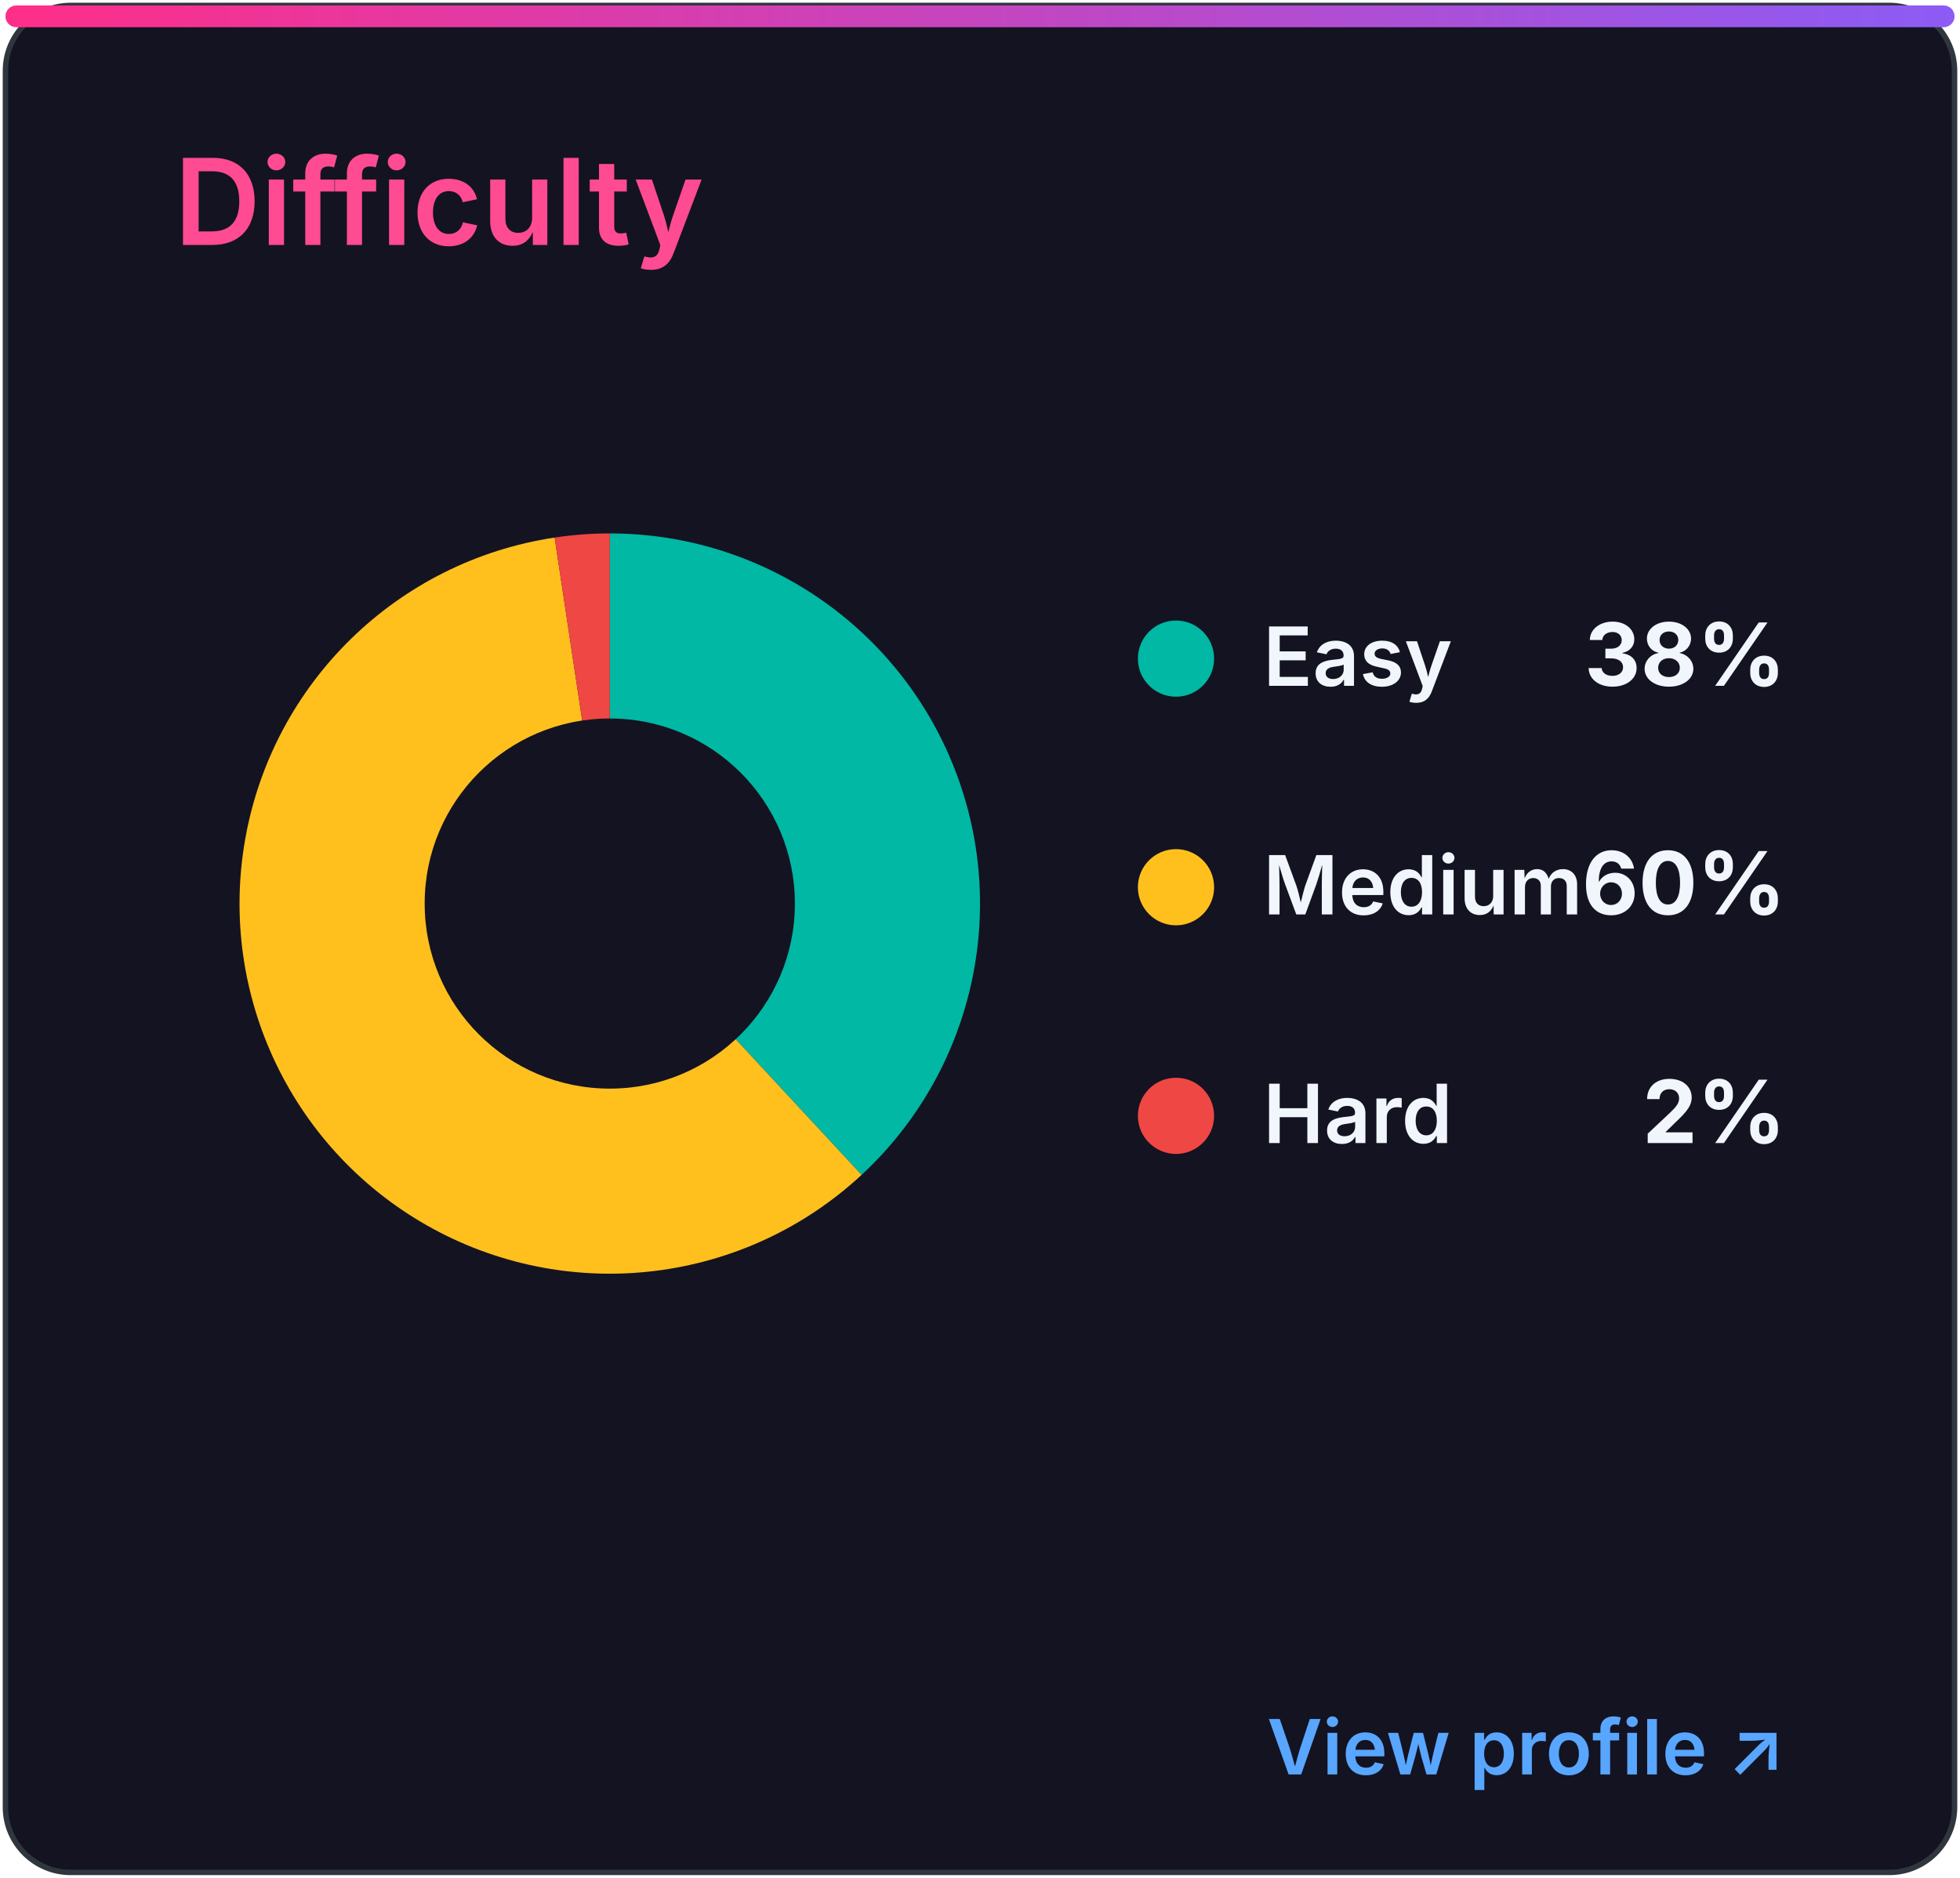
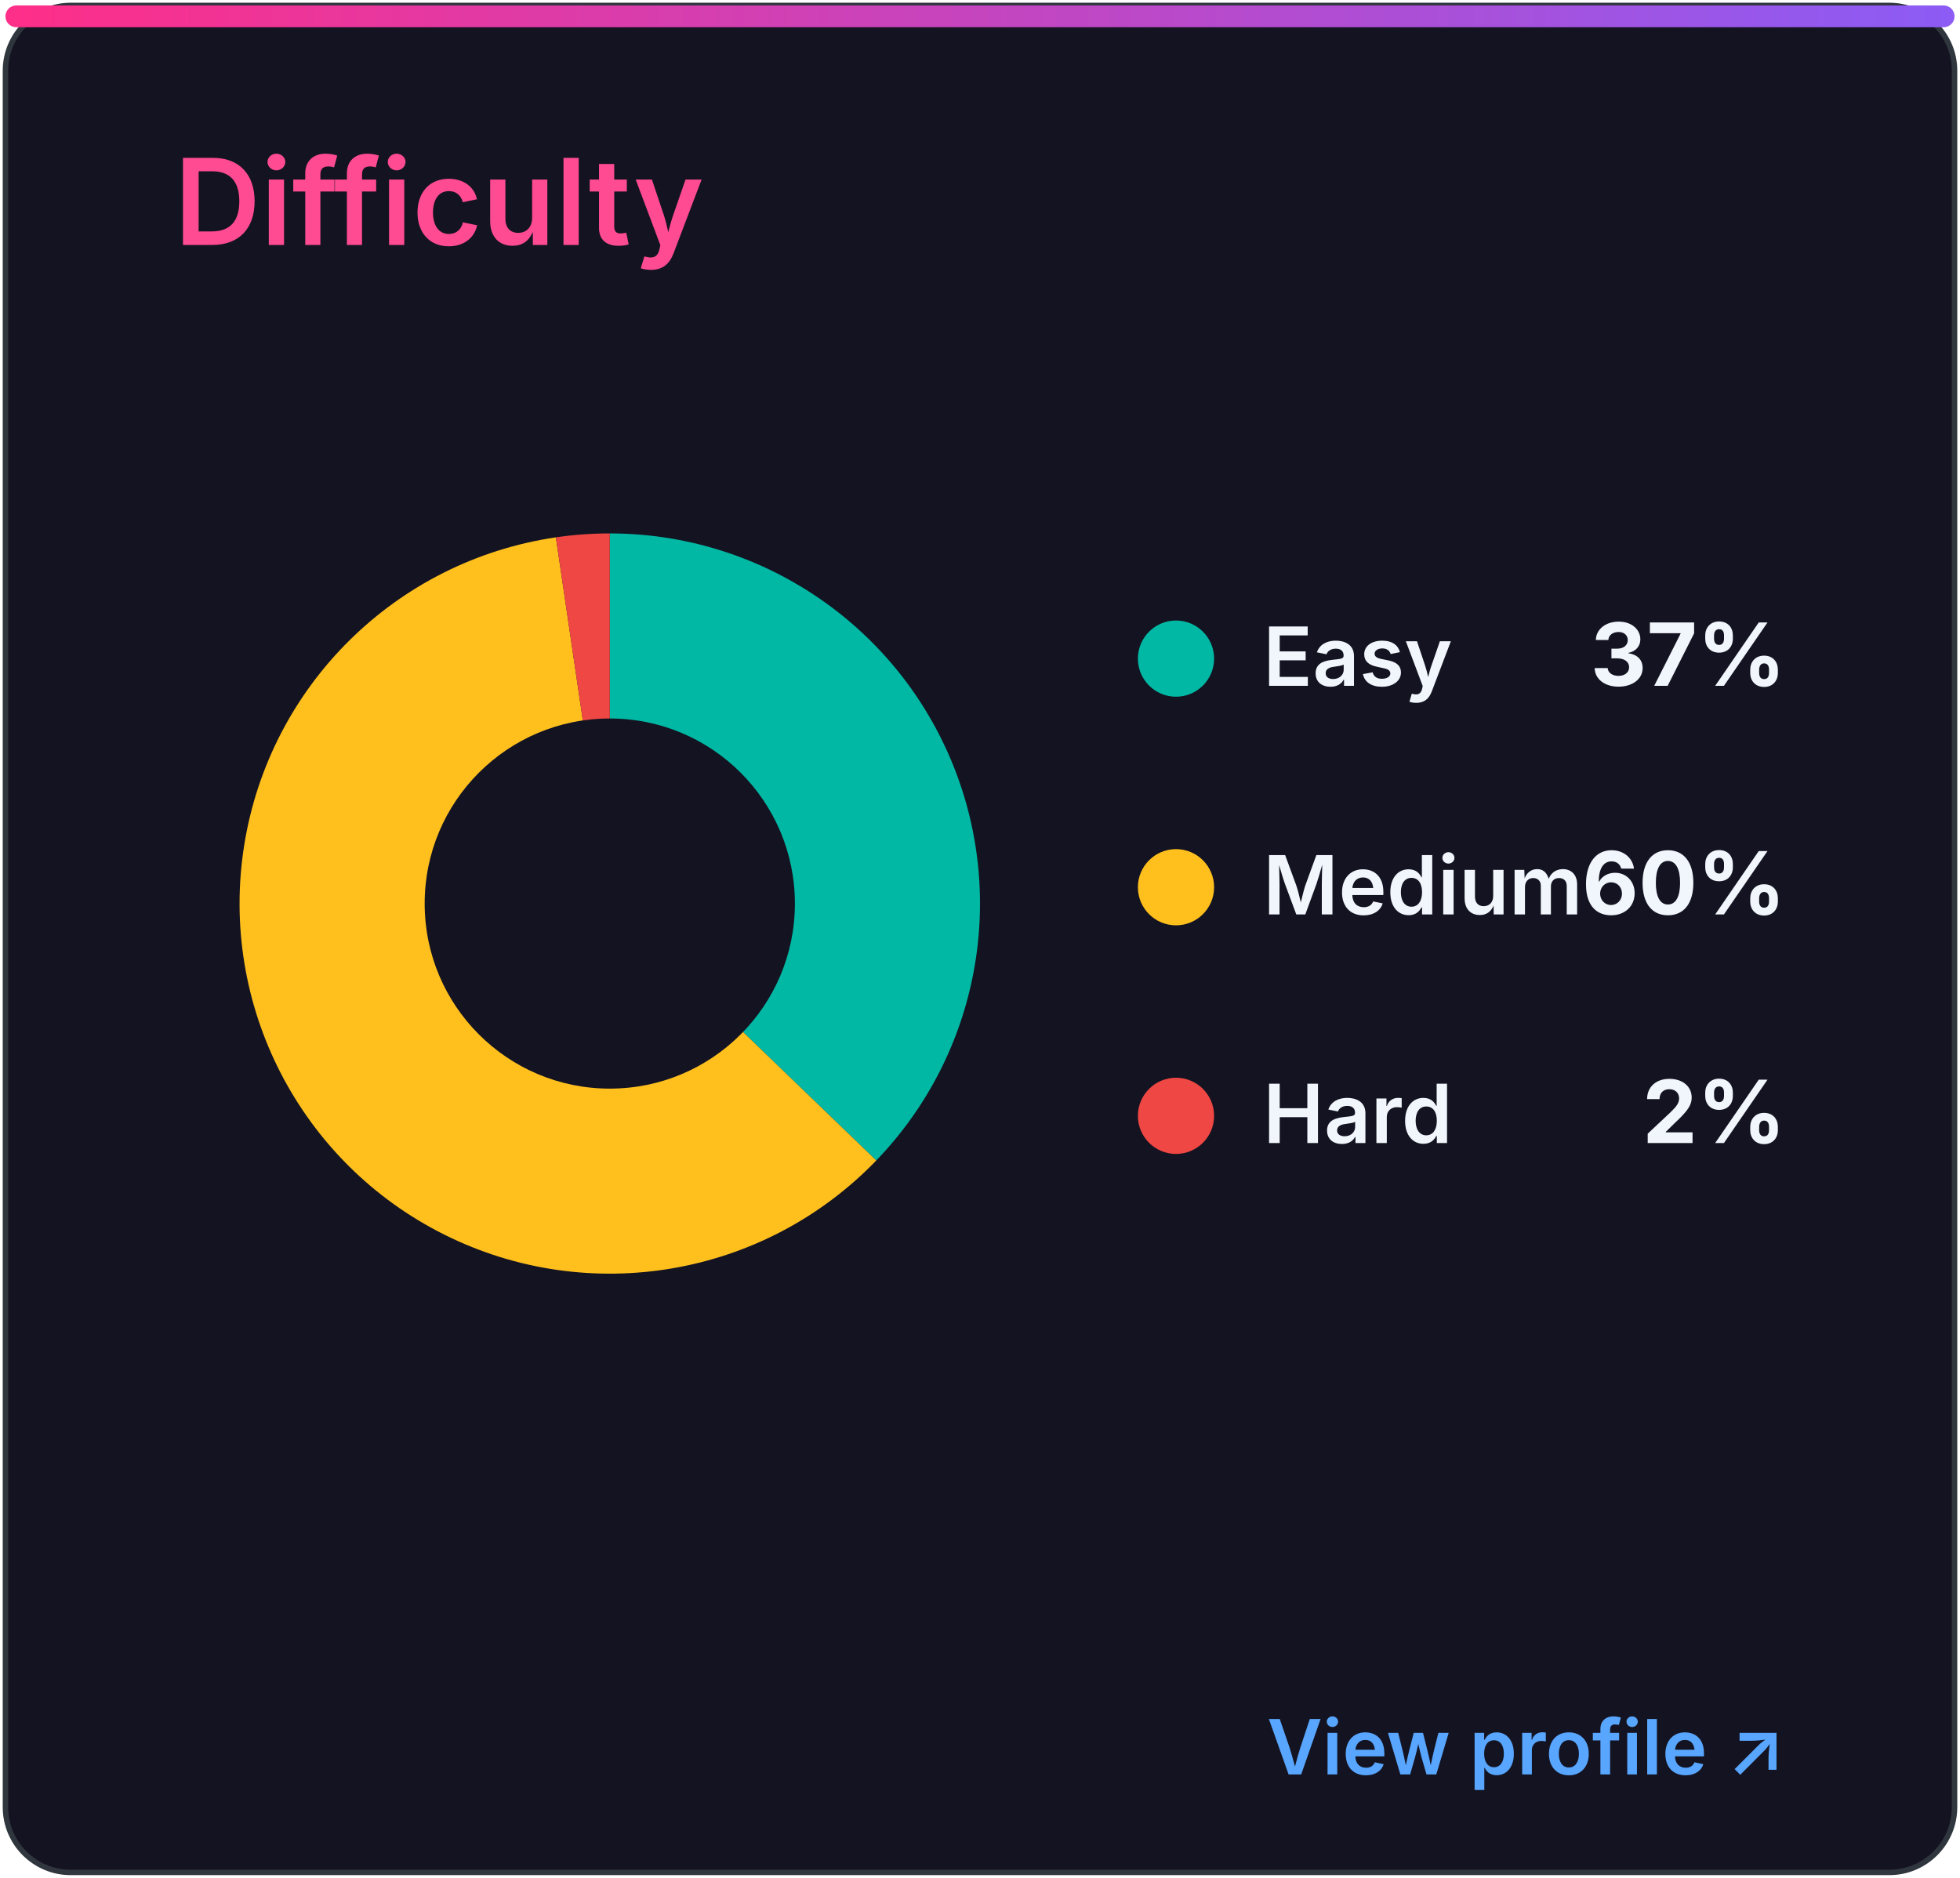
<svg xmlns="http://www.w3.org/2000/svg" width="360" height="345" viewBox="0 0 360 345" role="img" aria-labelledby="title desc">
  <defs>
    <linearGradient id="accent" x1="0" x2="1">
      <stop stop-color="#ff2e88" />
      <stop offset="1" stop-color="#8b5cf6" />
    </linearGradient>
    <clipPath id="bar">
      <rect x="32" y="82" width="296" height="8" rx="4" />
    </clipPath>
    <style>
.heading{font:600 22px -apple-system,BlinkMacSystemFont,'Segoe UI',sans-serif;fill:#ff4b91}
.eyebrow{font:600 10px -apple-system,BlinkMacSystemFont,'Segoe UI',sans-serif;letter-spacing:1.2px;fill:#8b949e}
.total{font:700 52px -apple-system,BlinkMacSystemFont,'Segoe UI',sans-serif;fill:#f0f6fc}
.metric{font:600 15px -apple-system,BlinkMacSystemFont,'Segoe UI',sans-serif;fill:#f0f6fc}
.count{font:700 16px -apple-system,BlinkMacSystemFont,'Segoe UI',sans-serif;fill:#f0f6fc}
.muted{font:500 13px -apple-system,BlinkMacSystemFont,'Segoe UI',sans-serif;fill:#8b949e}
.language{font:700 31px -apple-system,BlinkMacSystemFont,'Segoe UI',sans-serif;fill:#f0f6fc}
.link{font:600 14px -apple-system,BlinkMacSystemFont,'Segoe UI',sans-serif;fill:#58a6ff}
</style>
  </defs>
  <rect x="1" y="1" width="358" height="343" rx="12" fill="#141321" stroke="#30363d" />
  <rect x="1" y="1" width="358" height="4" rx="2" fill="url(#accent)" />
  <text x="32" y="45" class="heading">Difficulty</text>
-   <path d="M 112 166 L 112.00 98.00 A 68 68 0 0 1 158.25 215.85 Z" fill="#00b8a3" />
-   <path d="M 112 166 L 158.25 215.85 A 68 68 0 1 1 101.87 98.76 Z" fill="#ffc01e" />
-   <path d="M 112 166 L 101.87 98.76 A 68 68 0 0 1 112.00 98.00 Z" fill="#ef4743" />
+   <path d="M 112 166 L 112.00 98.00 A 68 68 0 0 1 160.95 213.20 Z" fill="#00b8a3" />
+   <path d="M 112 166 L 160.95 213.20 A 68 68 0 1 1 102.10 98.72 Z" fill="#ffc01e" />
+   <path d="M 112 166 L 102.10 98.72 A 68 68 0 0 1 112.00 98.00 Z" fill="#ef4743" />
  <circle cx="112" cy="166" r="34" fill="#141321" />
  <circle cx="216" cy="121" r="7" fill="#00b8a3" />
  <text x="232" y="126" class="metric">Easy</text>
-   <text x="328" y="126" class="count" text-anchor="end">38%</text>
+   <text x="328" y="126" class="count" text-anchor="end">37%</text>
  <circle cx="216" cy="163" r="7" fill="#ffc01e" />
  <text x="232" y="168" class="metric">Medium</text>
  <text x="328" y="168" class="count" text-anchor="end">60%</text>
  <circle cx="216" cy="205" r="7" fill="#ef4743" />
  <text x="232" y="210" class="metric">Hard</text>
  <text x="328" y="210" class="count" text-anchor="end">2%</text>
  <text x="328" y="326" class="link" text-anchor="end">View profile ↗</text>
</svg>
